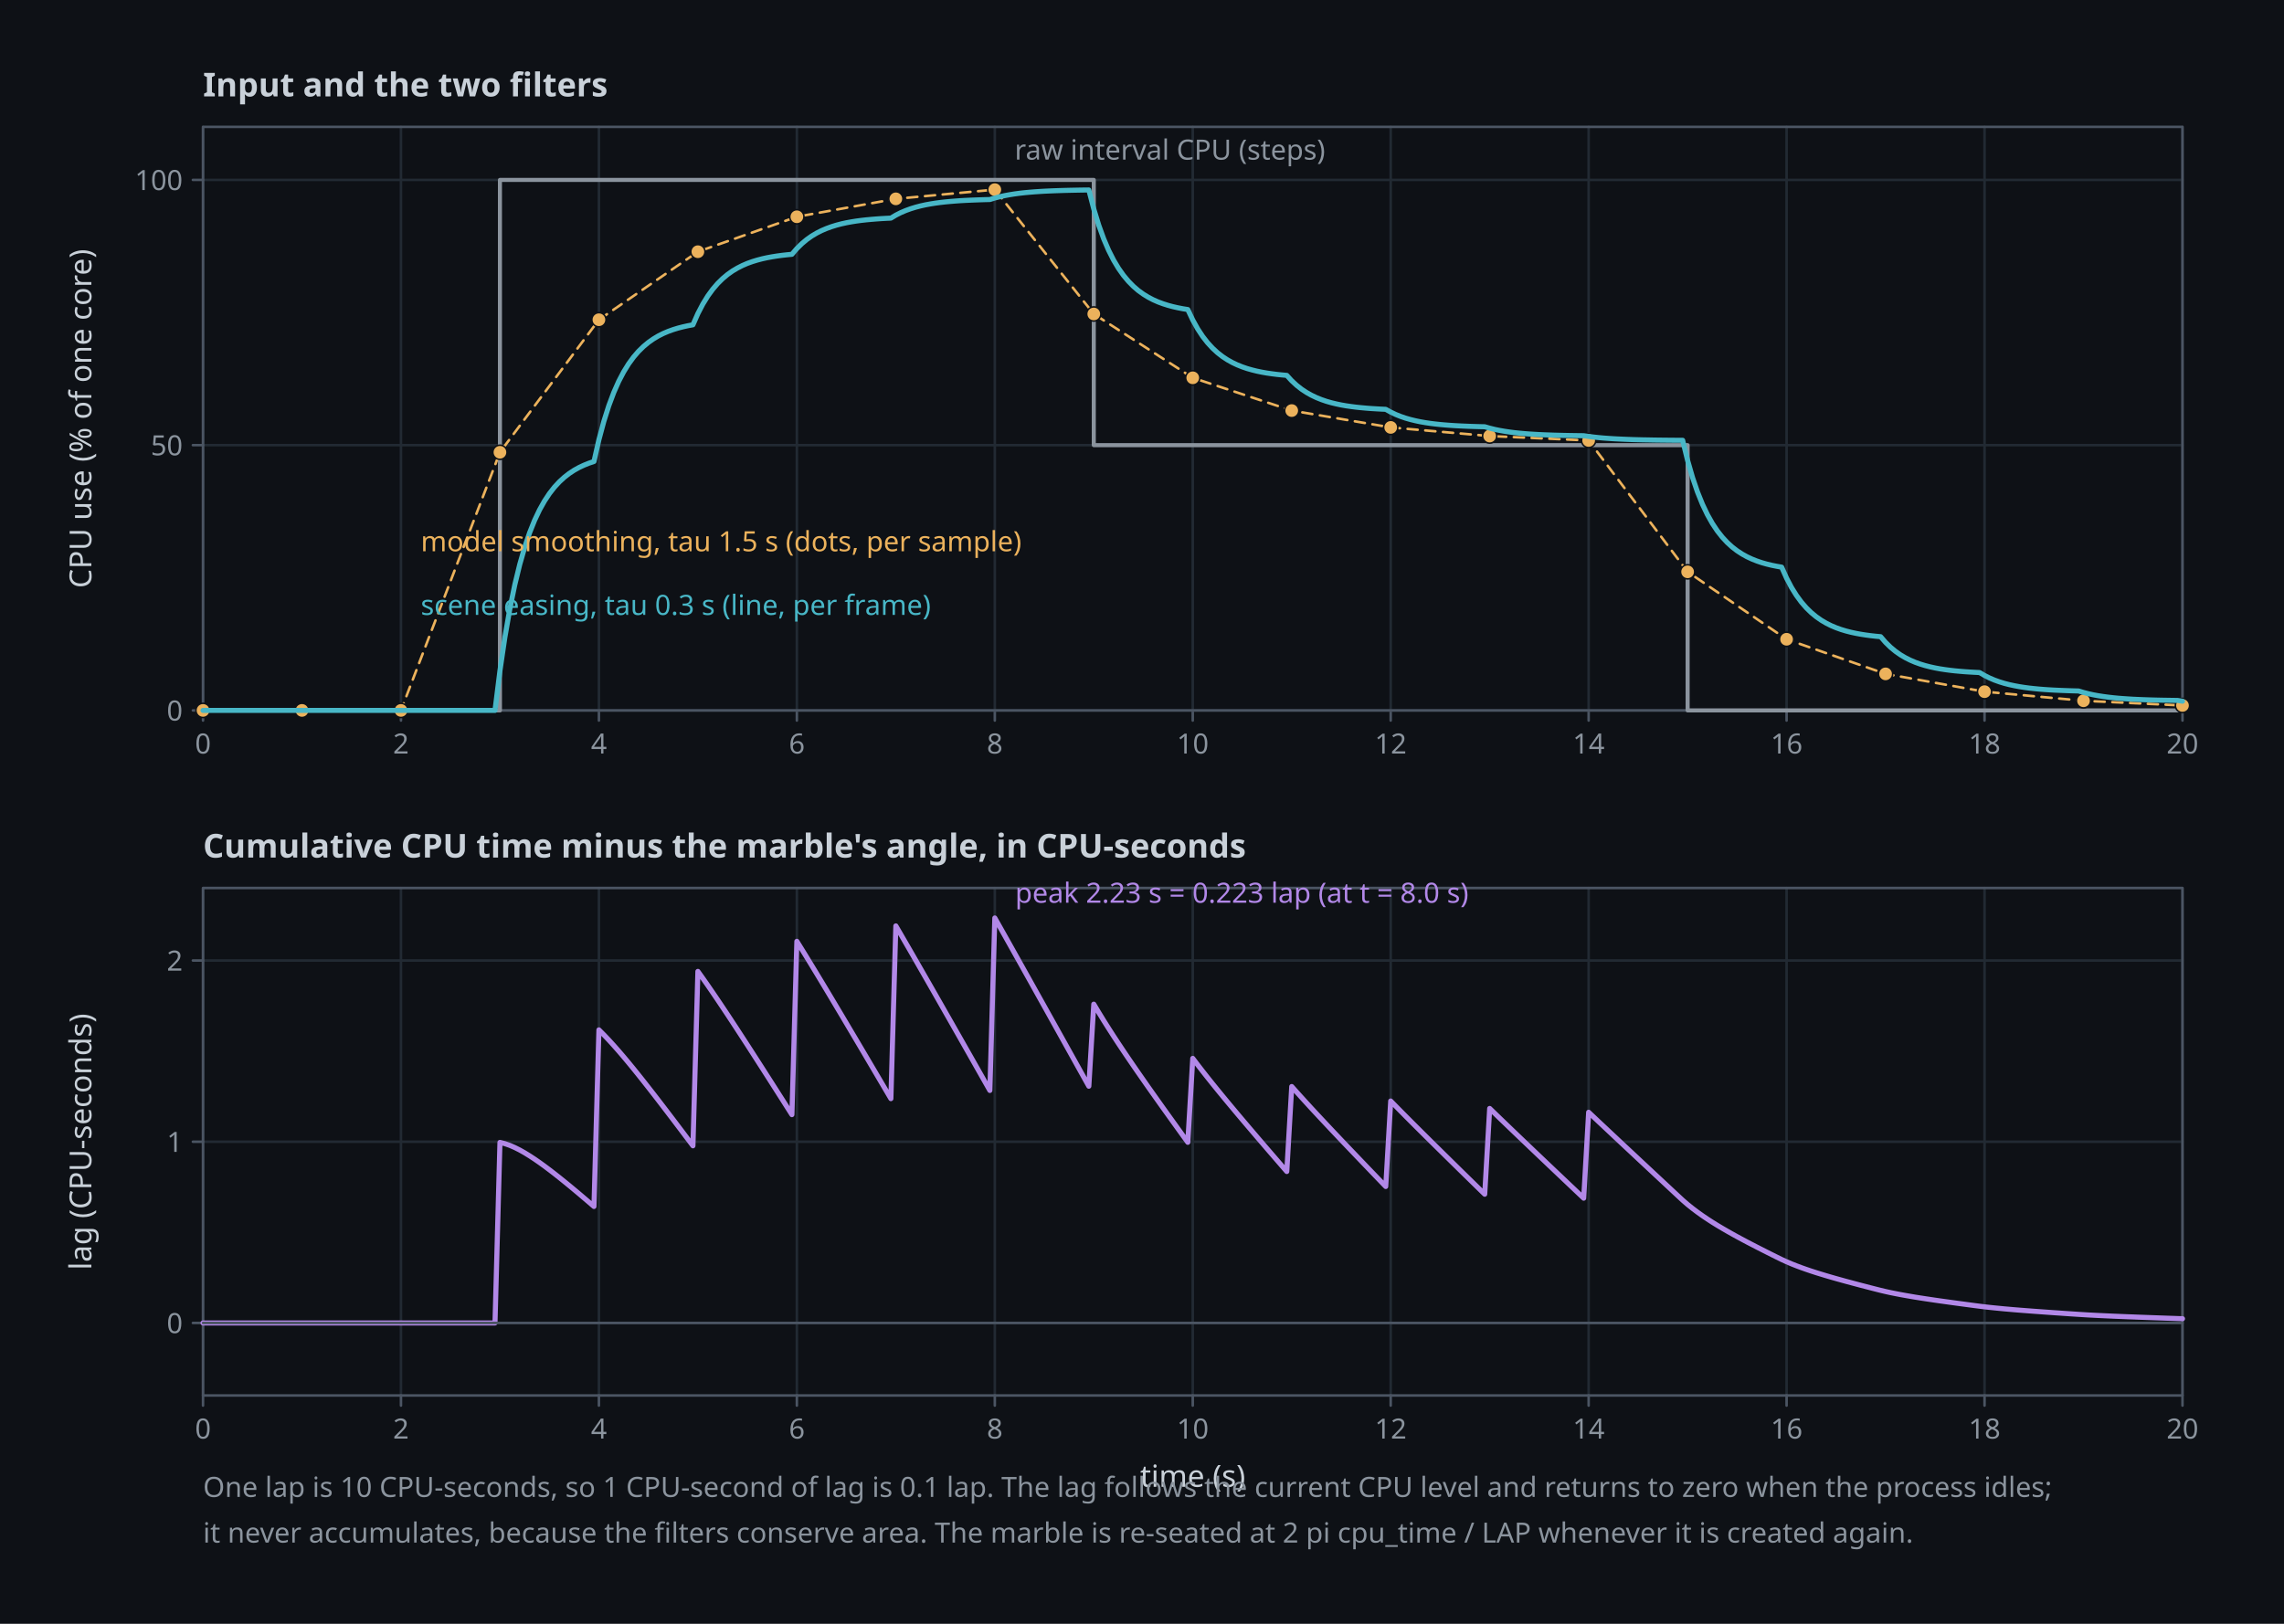
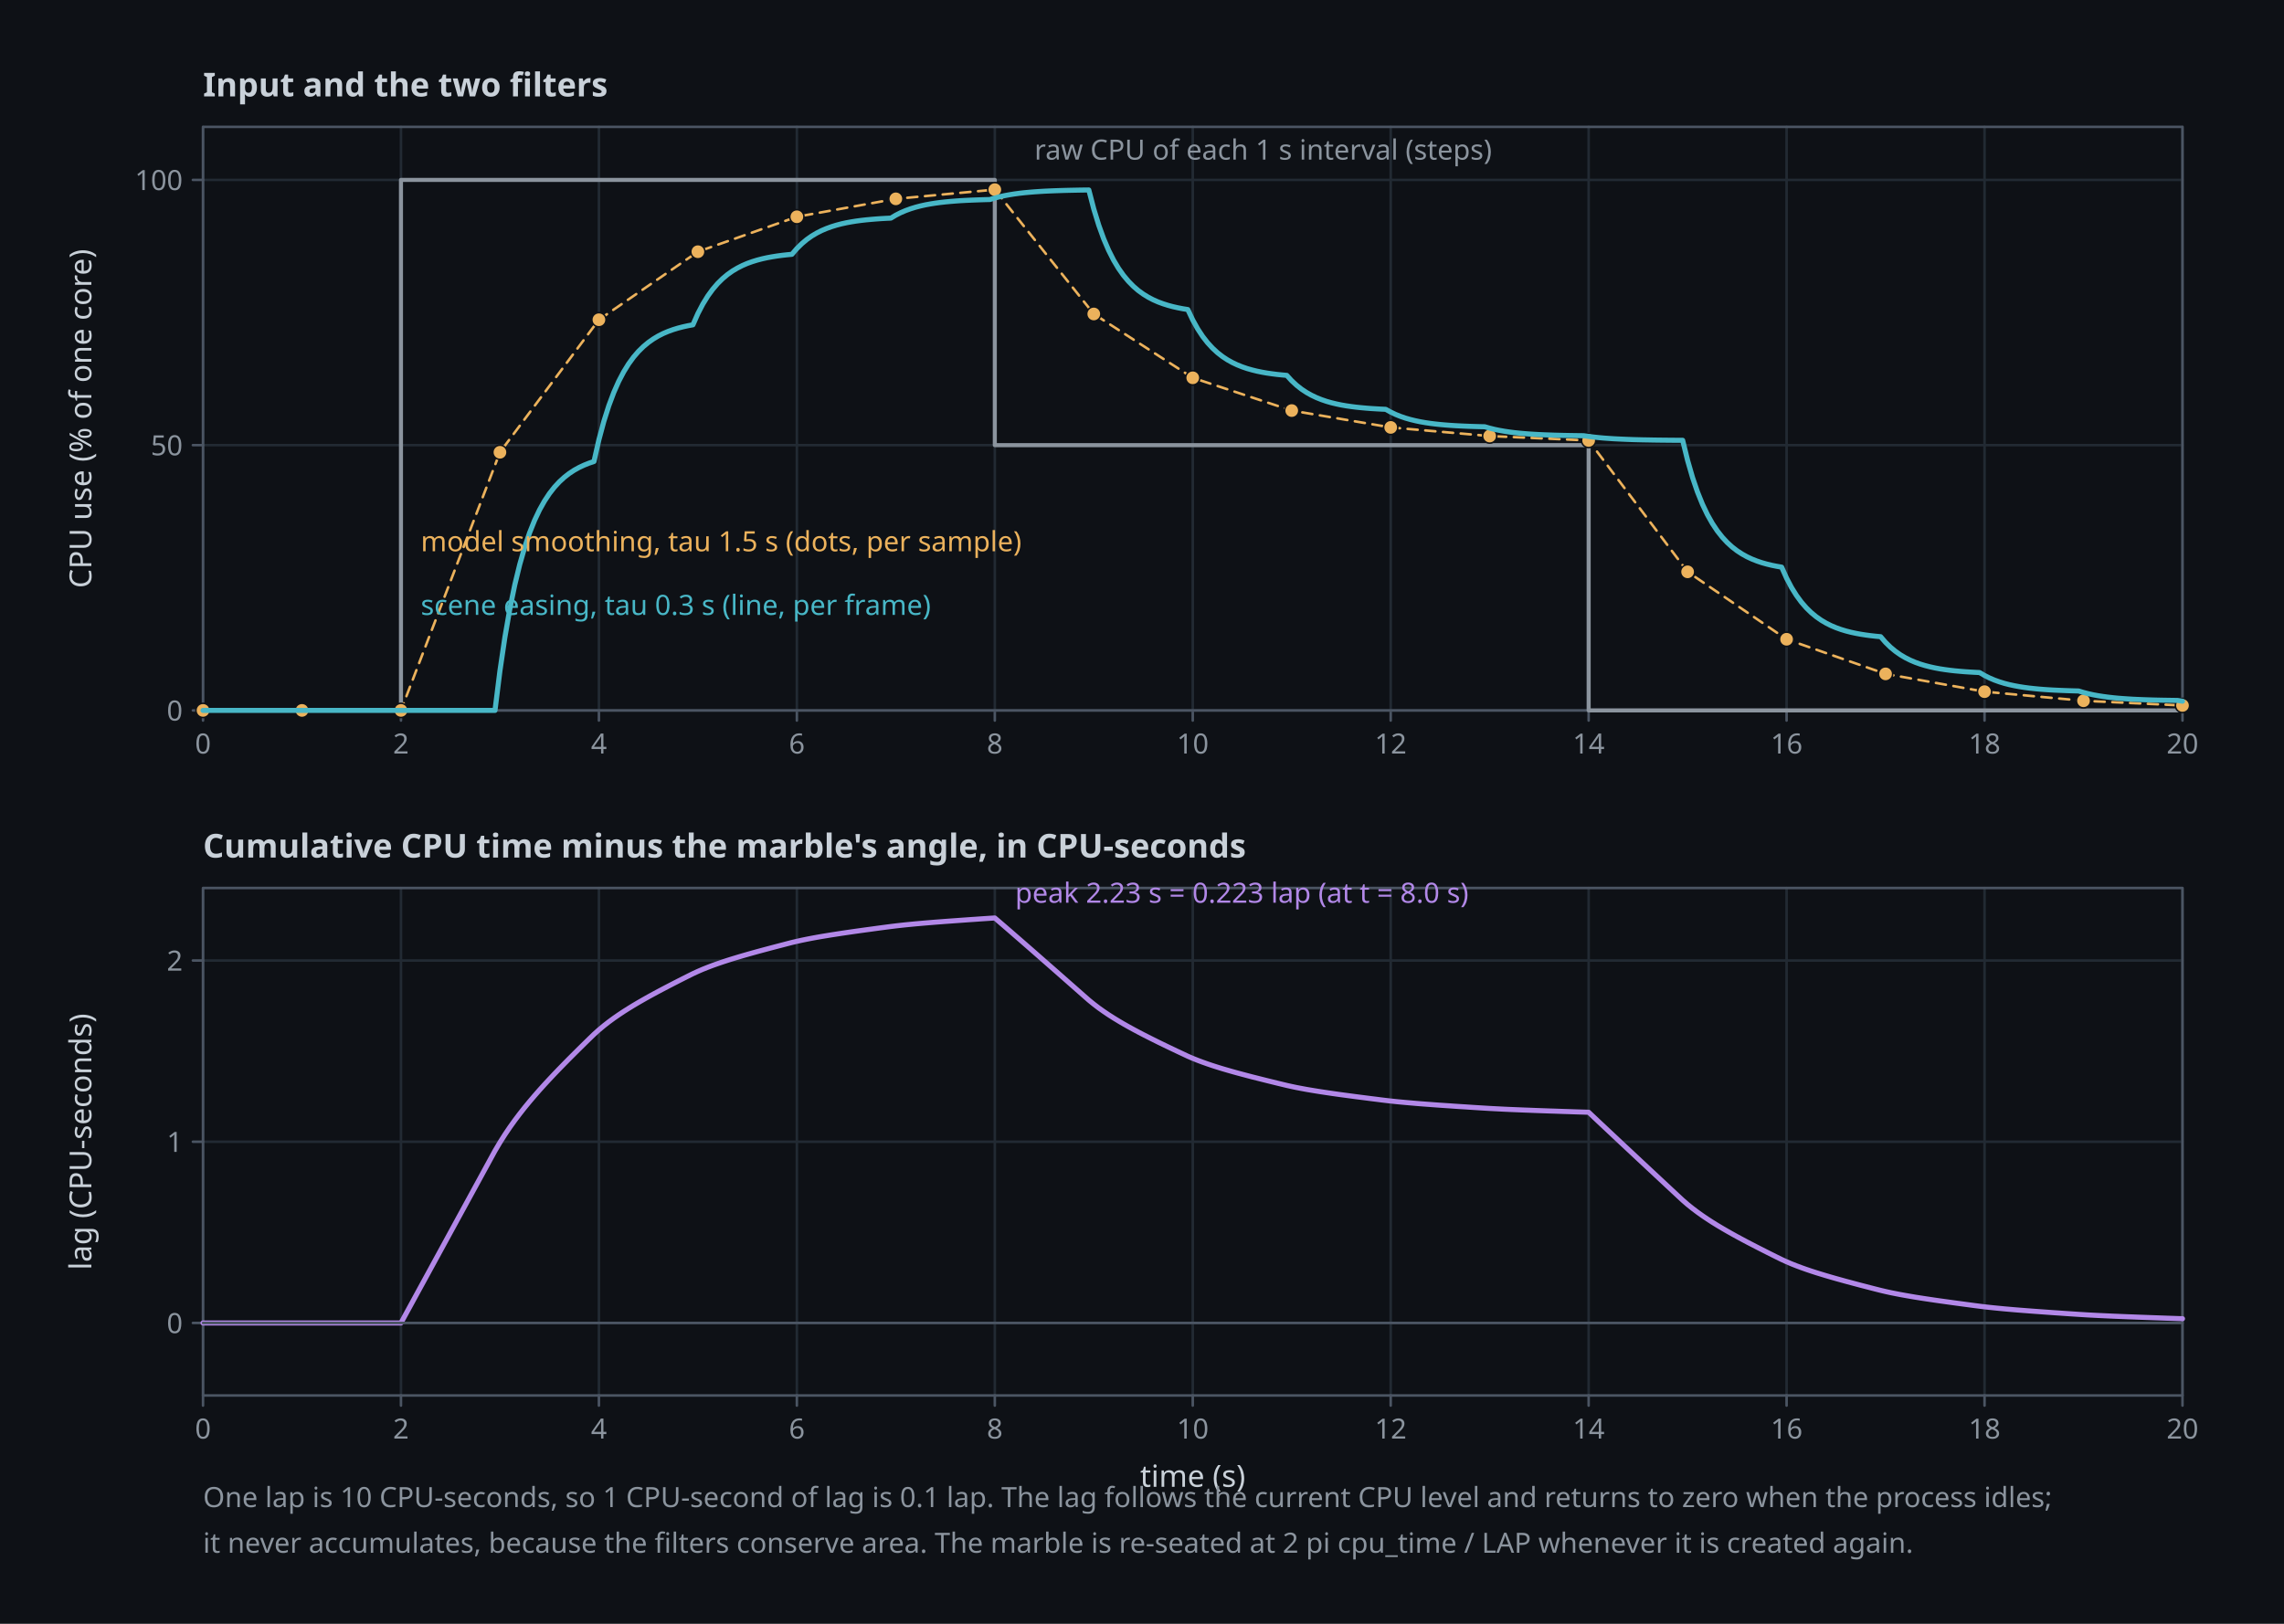
<svg xmlns="http://www.w3.org/2000/svg" viewBox="0 0 900 640" width="900" height="640" font-family="system-ui, sans-serif" role="img">
  <rect width="900" height="640" fill="#0e1116" />
  <line x1="80" y1="50" x2="80" y2="280" fill="none" stroke="#222a33" stroke-width="1" stroke-linejoin="round" stroke-linecap="round" />
  <line x1="80" y1="280" x2="80" y2="284" fill="none" stroke="#4b5563" stroke-width="1" stroke-linejoin="round" stroke-linecap="round" />
  <text x="80" y="297" font-size="11" text-anchor="middle" fill="#8b949e">0</text>
  <line x1="158" y1="50" x2="158" y2="280" fill="none" stroke="#222a33" stroke-width="1" stroke-linejoin="round" stroke-linecap="round" />
  <line x1="158" y1="280" x2="158" y2="284" fill="none" stroke="#4b5563" stroke-width="1" stroke-linejoin="round" stroke-linecap="round" />
  <text x="158" y="297" font-size="11" text-anchor="middle" fill="#8b949e">2</text>
  <line x1="236" y1="50" x2="236" y2="280" fill="none" stroke="#222a33" stroke-width="1" stroke-linejoin="round" stroke-linecap="round" />
  <line x1="236" y1="280" x2="236" y2="284" fill="none" stroke="#4b5563" stroke-width="1" stroke-linejoin="round" stroke-linecap="round" />
  <text x="236" y="297" font-size="11" text-anchor="middle" fill="#8b949e">4</text>
  <line x1="314" y1="50" x2="314" y2="280" fill="none" stroke="#222a33" stroke-width="1" stroke-linejoin="round" stroke-linecap="round" />
  <line x1="314" y1="280" x2="314" y2="284" fill="none" stroke="#4b5563" stroke-width="1" stroke-linejoin="round" stroke-linecap="round" />
  <text x="314" y="297" font-size="11" text-anchor="middle" fill="#8b949e">6</text>
  <line x1="392" y1="50" x2="392" y2="280" fill="none" stroke="#222a33" stroke-width="1" stroke-linejoin="round" stroke-linecap="round" />
  <line x1="392" y1="280" x2="392" y2="284" fill="none" stroke="#4b5563" stroke-width="1" stroke-linejoin="round" stroke-linecap="round" />
  <text x="392" y="297" font-size="11" text-anchor="middle" fill="#8b949e">8</text>
  <line x1="470" y1="50" x2="470" y2="280" fill="none" stroke="#222a33" stroke-width="1" stroke-linejoin="round" stroke-linecap="round" />
  <line x1="470" y1="280" x2="470" y2="284" fill="none" stroke="#4b5563" stroke-width="1" stroke-linejoin="round" stroke-linecap="round" />
  <text x="470" y="297" font-size="11" text-anchor="middle" fill="#8b949e">10</text>
  <line x1="548" y1="50" x2="548" y2="280" fill="none" stroke="#222a33" stroke-width="1" stroke-linejoin="round" stroke-linecap="round" />
  <line x1="548" y1="280" x2="548" y2="284" fill="none" stroke="#4b5563" stroke-width="1" stroke-linejoin="round" stroke-linecap="round" />
  <text x="548" y="297" font-size="11" text-anchor="middle" fill="#8b949e">12</text>
  <line x1="626" y1="50" x2="626" y2="280" fill="none" stroke="#222a33" stroke-width="1" stroke-linejoin="round" stroke-linecap="round" />
  <line x1="626" y1="280" x2="626" y2="284" fill="none" stroke="#4b5563" stroke-width="1" stroke-linejoin="round" stroke-linecap="round" />
  <text x="626" y="297" font-size="11" text-anchor="middle" fill="#8b949e">14</text>
  <line x1="704" y1="50" x2="704" y2="280" fill="none" stroke="#222a33" stroke-width="1" stroke-linejoin="round" stroke-linecap="round" />
  <line x1="704" y1="280" x2="704" y2="284" fill="none" stroke="#4b5563" stroke-width="1" stroke-linejoin="round" stroke-linecap="round" />
  <text x="704" y="297" font-size="11" text-anchor="middle" fill="#8b949e">16</text>
  <line x1="782" y1="50" x2="782" y2="280" fill="none" stroke="#222a33" stroke-width="1" stroke-linejoin="round" stroke-linecap="round" />
  <line x1="782" y1="280" x2="782" y2="284" fill="none" stroke="#4b5563" stroke-width="1" stroke-linejoin="round" stroke-linecap="round" />
  <text x="782" y="297" font-size="11" text-anchor="middle" fill="#8b949e">18</text>
  <line x1="860" y1="50" x2="860" y2="280" fill="none" stroke="#222a33" stroke-width="1" stroke-linejoin="round" stroke-linecap="round" />
  <line x1="860" y1="280" x2="860" y2="284" fill="none" stroke="#4b5563" stroke-width="1" stroke-linejoin="round" stroke-linecap="round" />
  <text x="860" y="297" font-size="11" text-anchor="middle" fill="#8b949e">20</text>
  <line x1="80" y1="280" x2="860" y2="280" fill="none" stroke="#222a33" stroke-width="1" stroke-linejoin="round" stroke-linecap="round" />
  <line x1="76" y1="280" x2="80" y2="280" fill="none" stroke="#4b5563" stroke-width="1" stroke-linejoin="round" stroke-linecap="round" />
  <text x="72" y="284" font-size="11" text-anchor="end" fill="#8b949e">0</text>
  <line x1="80" y1="175.45" x2="860" y2="175.45" fill="none" stroke="#222a33" stroke-width="1" stroke-linejoin="round" stroke-linecap="round" />
  <line x1="76" y1="175.45" x2="80" y2="175.45" fill="none" stroke="#4b5563" stroke-width="1" stroke-linejoin="round" stroke-linecap="round" />
  <text x="72" y="179.45" font-size="11" text-anchor="end" fill="#8b949e">50</text>
  <line x1="80" y1="70.91" x2="860" y2="70.91" fill="none" stroke="#222a33" stroke-width="1" stroke-linejoin="round" stroke-linecap="round" />
  <line x1="76" y1="70.91" x2="80" y2="70.91" fill="none" stroke="#4b5563" stroke-width="1" stroke-linejoin="round" stroke-linecap="round" />
  <text x="72" y="74.91" font-size="11" text-anchor="end" fill="#8b949e">100</text>
  <rect x="80" y="50" width="780" height="230" rx="0" fill="none" stroke="#4b5563" stroke-width="1" stroke-linejoin="round" stroke-linecap="round" />
  <text x="36" y="165" font-size="12" text-anchor="middle" fill="#c9d1d9" transform="rotate(-90 36 165)">CPU use (% of one core)</text>
  <text x="80" y="38" font-size="13" text-anchor="start" fill="#c9d1d9" font-weight="600">Input and the two filters</text>
-   <polyline points="80,280 119,280 119,280 158,280 158,280 197,280 197,70.91 236,70.91 236,70.91 275,70.91 275,70.91 314,70.91 314,70.91 353,70.91 353,70.91 392,70.91 392,70.91 431,70.91 431,175.45 470,175.45 470,175.45 509,175.45 509,175.45 548,175.45 548,175.45 587,175.45 587,175.45 626,175.45 626,175.45 665,175.45 665,280 704,280 704,280 743,280 743,280 782,280 782,280 821,280 821,280 860,280 860,280" fill="none" stroke="#8b949e" stroke-width="1.6" stroke-linejoin="round" stroke-linecap="round" />
+   <polyline points="80,280 119,280 119,280 158,280 158,70.91 197,70.91 197,70.91 236,70.91 236,70.91 275,70.91 275,70.91 314,70.91 314,70.91 353,70.91 353,70.91 392,70.91 392,175.45 431,175.45 431,175.45 470,175.45 470,175.45 509,175.45 509,175.45 548,175.45 548,175.45 587,175.45 587,175.45 626,175.45 626,280 665,280 665,280 704,280 704,280 743,280 743,280 782,280 782,280 821,280 821,280" fill="none" stroke="#8b949e" stroke-width="1.6" stroke-linejoin="round" stroke-linecap="round" />
+   <polyline points="821,280 860,280" fill="none" stroke="#8b949e" stroke-width="1.6" stroke-linejoin="round" stroke-linecap="round" />
  <polyline points="80,280 119,280 158,280 197,178.26 236,126.02 275,99.21 314,85.44 353,78.37 392,74.74 431,123.75 470,148.91 509,161.82 548,168.46 587,171.86 626,173.61 665,225.38 704,251.96 743,265.6 782,272.61 821,276.2 860,278.05" fill="none" stroke="#ecb25c" stroke-width="1" stroke-linejoin="round" stroke-linecap="round" stroke-dasharray="4 3" />
  <circle cx="80" cy="280" r="2.8" fill="#ecb25c" stroke="#0e1116" stroke-width="0.6" stroke-linejoin="round" stroke-linecap="round" />
  <circle cx="119" cy="280" r="2.8" fill="#ecb25c" stroke="#0e1116" stroke-width="0.6" stroke-linejoin="round" stroke-linecap="round" />
  <circle cx="158" cy="280" r="2.8" fill="#ecb25c" stroke="#0e1116" stroke-width="0.6" stroke-linejoin="round" stroke-linecap="round" />
  <circle cx="197" cy="178.26" r="2.8" fill="#ecb25c" stroke="#0e1116" stroke-width="0.6" stroke-linejoin="round" stroke-linecap="round" />
  <circle cx="236" cy="126.02" r="2.8" fill="#ecb25c" stroke="#0e1116" stroke-width="0.6" stroke-linejoin="round" stroke-linecap="round" />
  <circle cx="275" cy="99.21" r="2.8" fill="#ecb25c" stroke="#0e1116" stroke-width="0.6" stroke-linejoin="round" stroke-linecap="round" />
  <circle cx="314" cy="85.44" r="2.8" fill="#ecb25c" stroke="#0e1116" stroke-width="0.6" stroke-linejoin="round" stroke-linecap="round" />
  <circle cx="353" cy="78.37" r="2.8" fill="#ecb25c" stroke="#0e1116" stroke-width="0.6" stroke-linejoin="round" stroke-linecap="round" />
  <circle cx="392" cy="74.74" r="2.8" fill="#ecb25c" stroke="#0e1116" stroke-width="0.6" stroke-linejoin="round" stroke-linecap="round" />
  <circle cx="431" cy="123.75" r="2.8" fill="#ecb25c" stroke="#0e1116" stroke-width="0.6" stroke-linejoin="round" stroke-linecap="round" />
  <circle cx="470" cy="148.91" r="2.8" fill="#ecb25c" stroke="#0e1116" stroke-width="0.6" stroke-linejoin="round" stroke-linecap="round" />
  <circle cx="509" cy="161.82" r="2.8" fill="#ecb25c" stroke="#0e1116" stroke-width="0.6" stroke-linejoin="round" stroke-linecap="round" />
  <circle cx="548" cy="168.46" r="2.8" fill="#ecb25c" stroke="#0e1116" stroke-width="0.6" stroke-linejoin="round" stroke-linecap="round" />
  <circle cx="587" cy="171.86" r="2.8" fill="#ecb25c" stroke="#0e1116" stroke-width="0.6" stroke-linejoin="round" stroke-linecap="round" />
  <circle cx="626" cy="173.61" r="2.8" fill="#ecb25c" stroke="#0e1116" stroke-width="0.6" stroke-linejoin="round" stroke-linecap="round" />
  <circle cx="665" cy="225.38" r="2.8" fill="#ecb25c" stroke="#0e1116" stroke-width="0.6" stroke-linejoin="round" stroke-linecap="round" />
  <circle cx="704" cy="251.96" r="2.8" fill="#ecb25c" stroke="#0e1116" stroke-width="0.6" stroke-linejoin="round" stroke-linecap="round" />
  <circle cx="743" cy="265.6" r="2.8" fill="#ecb25c" stroke="#0e1116" stroke-width="0.6" stroke-linejoin="round" stroke-linecap="round" />
  <circle cx="782" cy="272.61" r="2.8" fill="#ecb25c" stroke="#0e1116" stroke-width="0.6" stroke-linejoin="round" stroke-linecap="round" />
  <circle cx="821" cy="276.2" r="2.8" fill="#ecb25c" stroke="#0e1116" stroke-width="0.6" stroke-linejoin="round" stroke-linecap="round" />
  <circle cx="860" cy="278.05" r="2.8" fill="#ecb25c" stroke="#0e1116" stroke-width="0.6" stroke-linejoin="round" stroke-linecap="round" />
  <polyline points="80,280 81.95,280 83.9,280 85.85,280 87.8,280 89.75,280 91.7,280 93.65,280 95.6,280 97.55,280 99.5,280 101.45,280 103.4,280 105.35,280 107.3,280 109.25,280 111.2,280 113.15,280 115.1,280 117.05,280 119,280 120.95,280 122.9,280 124.85,280 126.8,280 128.75,280 130.7,280 132.65,280 134.6,280 136.55,280 138.5,280 140.45,280 142.4,280 144.35,280 146.3,280 148.25,280 150.2,280 152.15,280 154.1,280 156.05,280 158,280 159.95,280 161.9,280 163.85,280 165.8,280 167.75,280 169.7,280 171.65,280 173.6,280 175.55,280 177.5,280 179.45,280 181.4,280 183.35,280 185.3,280 187.25,280 189.2,280 191.15,280 193.1,280 195.05,280 197,264.38 198.95,251.16 200.9,239.97 202.85,230.5 204.8,222.48 206.75,215.69 208.7,209.94 210.65,205.08 212.6,200.96 214.55,197.48 216.5,194.53 218.45,192.03 220.4,189.92 222.35,188.13 224.3,186.61 226.25,185.33 228.2,184.24 230.15,183.33 232.1,182.55 234.05,181.89 236,173.31 237.95,166.05 239.9,159.91 241.85,154.71 243.8,150.3 245.75,146.58 247.7,143.42 249.65,140.75 251.6,138.49 253.55,136.58 255.5,134.96 257.45,133.59 259.4,132.42 261.35,131.44 263.3,130.61 265.25,129.91 267.2,129.31 269.15,128.81 271.1,128.38 273.05,128.02 275,123.59 276.95,119.85 278.9,116.68 280.85,114 282.8,111.73 284.75,109.81 286.7,108.18 288.65,106.8 290.6,105.64 292.55,104.65 294.5,103.81 296.45,103.11 298.4,102.51 300.35,102 302.3,101.57 304.25,101.21 306.2,100.9 308.15,100.64 310.1,100.42 312.05,100.23 314,97.96 315.95,96.04 317.9,94.41 319.85,93.03 321.8,91.87 323.75,90.88 325.7,90.05 327.65,89.34 329.6,88.74 331.55,88.23 333.5,87.8 335.45,87.44 337.4,87.13 339.35,86.87 341.3,86.65 343.25,86.47 345.2,86.31 347.15,86.17 349.1,86.06 351.05,85.97 353,84.8 354.95,83.81 356.9,82.98 358.85,82.27 360.8,81.67 362.75,81.16 364.7,80.73 366.65,80.37 368.6,80.06 370.55,79.8 372.5,79.58 374.45,79.4 376.4,79.24 378.35,79.1 380.3,78.99 382.25,78.9 384.2,78.82 386.15,78.75 388.1,78.69 390.05,78.64 392,78.04 393.95,77.53 395.9,77.1 397.85,76.74 399.8,76.43 401.75,76.17 403.7,75.95 405.65,75.77 407.6,75.61 409.55,75.48 411.5,75.36 413.45,75.27 415.4,75.19 417.35,75.12 419.3,75.06 421.25,75.01 423.2,74.97 425.15,74.93 427.1,74.9 429.05,74.88 431,82.38 432.95,88.73 434.9,94.11 436.85,98.66 438.8,102.51 440.75,105.77 442.7,108.53 444.65,110.86 446.6,112.84 448.55,114.52 450.5,115.93 452.45,117.13 454.4,118.15 456.35,119.01 458.3,119.73 460.25,120.35 462.2,120.87 464.15,121.31 466.1,121.69 468.05,122 470,126.13 471.95,129.63 473.9,132.59 475.85,135.09 477.8,137.21 479.75,139.01 481.7,140.53 483.65,141.81 485.6,142.9 487.55,143.82 489.5,144.6 491.45,145.27 493.4,145.82 495.35,146.3 497.3,146.7 499.25,147.04 501.2,147.32 503.15,147.57 505.1,147.77 507.05,147.95 509,150.08 510.95,151.88 512.9,153.41 514.85,154.7 516.8,155.79 518.75,156.72 520.7,157.5 522.65,158.17 524.6,158.73 526.55,159.2 528.5,159.61 530.45,159.95 532.4,160.23 534.35,160.48 536.3,160.68 538.25,160.86 540.2,161.01 542.15,161.13 544.1,161.24 546.05,161.33 548,162.42 549.95,163.35 551.9,164.13 553.85,164.8 555.8,165.36 557.75,165.83 559.7,166.24 561.65,166.58 563.6,166.87 565.55,167.11 567.5,167.32 569.45,167.49 571.4,167.64 573.35,167.77 575.3,167.87 577.25,167.96 579.2,168.04 581.15,168.1 583.1,168.16 585.05,168.2 587,168.76 588.95,169.24 590.9,169.64 592.85,169.98 594.8,170.27 596.75,170.52 598.7,170.72 600.65,170.9 602.6,171.05 604.55,171.17 606.5,171.28 608.45,171.37 610.4,171.44 612.35,171.51 614.3,171.56 616.25,171.61 618.2,171.65 620.15,171.68 622.1,171.71 624.05,171.73 626,172.02 627.95,172.26 629.9,172.47 631.85,172.65 633.8,172.79 635.75,172.92 637.7,173.02 639.65,173.11 641.6,173.19 643.55,173.26 645.5,173.31 647.45,173.36 649.4,173.39 651.35,173.43 653.3,173.46 655.25,173.48 657.2,173.5 659.15,173.52 661.1,173.53 663.05,173.54 665,181.5 666.95,188.24 668.9,193.94 670.85,198.76 672.8,202.85 674.75,206.31 676.7,209.24 678.65,211.71 680.6,213.81 682.55,215.59 684.5,217.09 686.45,218.36 688.4,219.44 690.35,220.35 692.3,221.12 694.25,221.78 696.2,222.33 698.15,222.8 700.1,223.19 702.05,223.53 704,227.89 705.95,231.59 707.9,234.71 709.85,237.36 711.8,239.6 713.75,241.5 715.7,243.1 717.65,244.46 719.6,245.61 721.55,246.59 723.5,247.41 725.45,248.11 727.4,248.7 729.35,249.2 731.3,249.62 733.25,249.98 735.2,250.28 737.15,250.54 739.1,250.76 741.05,250.94 743,253.19 744.95,255.1 746.9,256.71 748.85,258.08 750.8,259.23 752.75,260.21 754.7,261.04 756.65,261.74 758.6,262.33 760.55,262.83 762.5,263.26 764.45,263.62 766.4,263.92 768.35,264.18 770.3,264.4 772.25,264.58 774.2,264.74 776.15,264.87 778.1,264.98 780.05,265.08 782,266.23 783.95,267.21 785.9,268.04 787.85,268.74 789.8,269.34 791.75,269.84 793.7,270.26 795.65,270.62 797.6,270.93 799.55,271.19 801.5,271.4 803.45,271.59 805.4,271.75 807.35,271.88 809.3,271.99 811.25,272.08 813.2,272.16 815.15,272.23 817.1,272.29 819.05,272.34 821,272.93 822.95,273.43 824.9,273.86 826.85,274.22 828.8,274.52 830.75,274.78 832.7,275 834.65,275.19 836.6,275.34 838.55,275.47 840.5,275.59 842.45,275.68 844.4,275.76 846.35,275.83 848.3,275.89 850.25,275.94 852.2,275.98 854.15,276.01 856.1,276.04 858.05,276.07 860,276.37" fill="none" stroke="#48b7c7" stroke-width="2" stroke-linejoin="round" stroke-linecap="round" />
-   <text x="399.8" y="62.91" font-size="11" text-anchor="start" fill="#8b949e">raw interval CPU (steps)</text>
+   <text x="407.6" y="62.91" font-size="11" text-anchor="start" fill="#8b949e">raw CPU of each 1 s interval (steps)</text>
  <text x="165.8" y="217.27" font-size="11" text-anchor="start" fill="#ecb25c">model smoothing, tau 1.5 s (dots, per sample)</text>
  <text x="165.8" y="242.36" font-size="11" text-anchor="start" fill="#48b7c7">scene easing, tau 0.3 s (line, per frame)</text>
  <line x1="80" y1="350" x2="80" y2="550" fill="none" stroke="#222a33" stroke-width="1" stroke-linejoin="round" stroke-linecap="round" />
  <line x1="80" y1="550" x2="80" y2="554" fill="none" stroke="#4b5563" stroke-width="1" stroke-linejoin="round" stroke-linecap="round" />
  <text x="80" y="567" font-size="11" text-anchor="middle" fill="#8b949e">0</text>
  <line x1="158" y1="350" x2="158" y2="550" fill="none" stroke="#222a33" stroke-width="1" stroke-linejoin="round" stroke-linecap="round" />
  <line x1="158" y1="550" x2="158" y2="554" fill="none" stroke="#4b5563" stroke-width="1" stroke-linejoin="round" stroke-linecap="round" />
  <text x="158" y="567" font-size="11" text-anchor="middle" fill="#8b949e">2</text>
  <line x1="236" y1="350" x2="236" y2="550" fill="none" stroke="#222a33" stroke-width="1" stroke-linejoin="round" stroke-linecap="round" />
  <line x1="236" y1="550" x2="236" y2="554" fill="none" stroke="#4b5563" stroke-width="1" stroke-linejoin="round" stroke-linecap="round" />
  <text x="236" y="567" font-size="11" text-anchor="middle" fill="#8b949e">4</text>
  <line x1="314" y1="350" x2="314" y2="550" fill="none" stroke="#222a33" stroke-width="1" stroke-linejoin="round" stroke-linecap="round" />
  <line x1="314" y1="550" x2="314" y2="554" fill="none" stroke="#4b5563" stroke-width="1" stroke-linejoin="round" stroke-linecap="round" />
  <text x="314" y="567" font-size="11" text-anchor="middle" fill="#8b949e">6</text>
  <line x1="392" y1="350" x2="392" y2="550" fill="none" stroke="#222a33" stroke-width="1" stroke-linejoin="round" stroke-linecap="round" />
  <line x1="392" y1="550" x2="392" y2="554" fill="none" stroke="#4b5563" stroke-width="1" stroke-linejoin="round" stroke-linecap="round" />
  <text x="392" y="567" font-size="11" text-anchor="middle" fill="#8b949e">8</text>
  <line x1="470" y1="350" x2="470" y2="550" fill="none" stroke="#222a33" stroke-width="1" stroke-linejoin="round" stroke-linecap="round" />
  <line x1="470" y1="550" x2="470" y2="554" fill="none" stroke="#4b5563" stroke-width="1" stroke-linejoin="round" stroke-linecap="round" />
  <text x="470" y="567" font-size="11" text-anchor="middle" fill="#8b949e">10</text>
  <line x1="548" y1="350" x2="548" y2="550" fill="none" stroke="#222a33" stroke-width="1" stroke-linejoin="round" stroke-linecap="round" />
  <line x1="548" y1="550" x2="548" y2="554" fill="none" stroke="#4b5563" stroke-width="1" stroke-linejoin="round" stroke-linecap="round" />
  <text x="548" y="567" font-size="11" text-anchor="middle" fill="#8b949e">12</text>
  <line x1="626" y1="350" x2="626" y2="550" fill="none" stroke="#222a33" stroke-width="1" stroke-linejoin="round" stroke-linecap="round" />
  <line x1="626" y1="550" x2="626" y2="554" fill="none" stroke="#4b5563" stroke-width="1" stroke-linejoin="round" stroke-linecap="round" />
  <text x="626" y="567" font-size="11" text-anchor="middle" fill="#8b949e">14</text>
  <line x1="704" y1="350" x2="704" y2="550" fill="none" stroke="#222a33" stroke-width="1" stroke-linejoin="round" stroke-linecap="round" />
  <line x1="704" y1="550" x2="704" y2="554" fill="none" stroke="#4b5563" stroke-width="1" stroke-linejoin="round" stroke-linecap="round" />
  <text x="704" y="567" font-size="11" text-anchor="middle" fill="#8b949e">16</text>
  <line x1="782" y1="350" x2="782" y2="550" fill="none" stroke="#222a33" stroke-width="1" stroke-linejoin="round" stroke-linecap="round" />
  <line x1="782" y1="550" x2="782" y2="554" fill="none" stroke="#4b5563" stroke-width="1" stroke-linejoin="round" stroke-linecap="round" />
  <text x="782" y="567" font-size="11" text-anchor="middle" fill="#8b949e">18</text>
  <line x1="860" y1="350" x2="860" y2="550" fill="none" stroke="#222a33" stroke-width="1" stroke-linejoin="round" stroke-linecap="round" />
  <line x1="860" y1="550" x2="860" y2="554" fill="none" stroke="#4b5563" stroke-width="1" stroke-linejoin="round" stroke-linecap="round" />
  <text x="860" y="567" font-size="11" text-anchor="middle" fill="#8b949e">20</text>
  <line x1="80" y1="521.43" x2="860" y2="521.43" fill="none" stroke="#222a33" stroke-width="1" stroke-linejoin="round" stroke-linecap="round" />
  <line x1="76" y1="521.43" x2="80" y2="521.43" fill="none" stroke="#4b5563" stroke-width="1" stroke-linejoin="round" stroke-linecap="round" />
  <text x="72" y="525.43" font-size="11" text-anchor="end" fill="#8b949e">0</text>
  <line x1="80" y1="450" x2="860" y2="450" fill="none" stroke="#222a33" stroke-width="1" stroke-linejoin="round" stroke-linecap="round" />
  <line x1="76" y1="450" x2="80" y2="450" fill="none" stroke="#4b5563" stroke-width="1" stroke-linejoin="round" stroke-linecap="round" />
  <text x="72" y="454" font-size="11" text-anchor="end" fill="#8b949e">1</text>
  <line x1="80" y1="378.57" x2="860" y2="378.57" fill="none" stroke="#222a33" stroke-width="1" stroke-linejoin="round" stroke-linecap="round" />
  <line x1="76" y1="378.57" x2="80" y2="378.57" fill="none" stroke="#4b5563" stroke-width="1" stroke-linejoin="round" stroke-linecap="round" />
  <text x="72" y="382.57" font-size="11" text-anchor="end" fill="#8b949e">2</text>
  <rect x="80" y="350" width="780" height="200" rx="0" fill="none" stroke="#4b5563" stroke-width="1" stroke-linejoin="round" stroke-linecap="round" />
  <text x="470" y="586" font-size="12" text-anchor="middle" fill="#c9d1d9">time (s)</text>
  <text x="36" y="450" font-size="12" text-anchor="middle" fill="#c9d1d9" transform="rotate(-90 36 450)">lag (CPU-seconds)</text>
  <text x="80" y="338" font-size="13" text-anchor="start" fill="#c9d1d9" font-weight="600">Cumulative CPU time minus the marble's angle, in CPU-seconds</text>
-   <polyline points="80,521.43 81.95,521.43 83.9,521.43 85.85,521.43 87.8,521.43 89.75,521.43 91.7,521.43 93.65,521.43 95.6,521.43 97.55,521.43 99.5,521.43 101.45,521.43 103.4,521.43 105.35,521.43 107.3,521.43 109.25,521.43 111.2,521.43 113.15,521.43 115.1,521.43 117.05,521.43 119,521.43 120.95,521.43 122.9,521.43 124.85,521.43 126.8,521.43 128.75,521.43 130.7,521.43 132.65,521.43 134.6,521.43 136.55,521.43 138.5,521.43 140.45,521.43 142.4,521.43 144.35,521.43 146.3,521.43 148.25,521.43 150.2,521.43 152.15,521.43 154.1,521.43 156.05,521.43 158,521.43 159.95,521.43 161.9,521.43 163.85,521.43 165.8,521.43 167.75,521.43 169.7,521.43 171.65,521.43 173.6,521.43 175.55,521.43 177.5,521.43 179.45,521.43 181.4,521.43 183.35,521.43 185.3,521.43 187.25,521.43 189.2,521.43 191.15,521.43 193.1,521.43 195.05,521.43 197,450.27 198.95,450.76 200.9,451.44 202.85,452.29 204.8,453.27 206.75,454.37 208.7,455.57 210.65,456.85 212.6,458.2 214.55,459.61 216.5,461.07 218.45,462.57 220.4,464.11 222.35,465.68 224.3,467.27 226.25,468.89 228.2,470.52 230.15,472.18 232.1,473.84 234.05,475.52 236,405.91 237.95,407.86 239.9,409.91 241.85,412.05 243.8,414.26 245.75,416.54 247.7,418.87 249.65,421.25 251.6,423.67 253.55,426.12 255.5,428.6 257.45,431.1 259.4,433.62 261.35,436.16 263.3,438.71 265.25,441.27 267.2,443.85 269.15,446.43 271.1,449.02 273.05,451.61 275,382.86 276.95,385.59 278.9,388.38 280.85,391.22 282.8,394.09 284.75,397 286.7,399.93 288.65,402.89 290.6,405.87 292.55,408.87 294.5,411.87 296.45,414.9 298.4,417.93 300.35,420.97 302.3,424.02 304.25,427.07 306.2,430.13 308.15,433.19 310.1,436.26 312.05,439.33 314,371.01 315.95,374.15 317.9,377.32 319.85,380.52 321.8,383.73 323.75,386.96 325.7,390.2 327.65,393.46 329.6,396.73 331.55,400 333.5,403.29 335.45,406.58 337.4,409.87 339.35,413.17 341.3,416.47 343.25,419.78 345.2,423.09 347.15,426.4 349.1,429.71 351.05,433.02 353,364.93 354.95,368.28 356.9,371.65 358.85,375.02 360.8,378.41 362.75,381.81 364.7,385.21 366.65,388.62 368.6,392.03 370.55,395.45 372.5,398.88 374.45,402.3 376.4,405.73 378.35,409.16 380.3,412.6 382.25,416.03 384.2,419.47 386.15,422.91 388.1,426.35 390.05,429.79 392,361.81 393.95,365.26 395.9,368.73 397.85,372.2 399.8,375.68 401.75,379.16 403.7,382.65 405.65,386.13 407.6,389.63 409.55,393.12 411.5,396.61 413.45,400.11 415.4,403.61 417.35,407.11 419.3,410.61 421.25,414.11 423.2,417.61 425.15,421.12 427.1,424.62 429.05,428.12 431,395.78 432.95,399.05 434.9,402.23 436.85,405.32 438.8,408.36 440.75,411.33 442.7,414.26 444.65,417.15 446.6,420 448.55,422.83 450.5,425.63 452.45,428.42 454.4,431.18 456.35,433.93 458.3,436.67 460.25,439.39 462.2,442.11 464.15,444.82 466.1,447.53 468.05,450.23 470,417.14 471.95,419.71 473.9,422.23 475.85,424.7 477.8,427.14 479.75,429.55 481.7,431.93 483.65,434.29 485.6,436.63 487.55,438.96 489.5,441.27 491.45,443.57 493.4,445.86 495.35,448.15 497.3,450.42 499.25,452.7 501.2,454.96 503.15,457.22 505.1,459.48 507.05,461.74 509,428.24 510.95,430.43 512.9,432.59 514.85,434.73 516.8,436.86 518.75,438.96 520.7,441.05 522.65,443.13 524.6,445.21 526.55,447.27 528.5,449.33 530.45,451.38 532.4,453.42 534.35,455.46 536.3,457.5 538.25,459.54 540.2,461.57 542.15,463.6 544.1,465.63 546.05,467.65 548,433.95 549.95,435.94 551.9,437.92 553.85,439.89 555.8,441.85 557.75,443.8 559.7,445.74 561.65,447.68 563.6,449.61 565.55,451.54 567.5,453.46 569.45,455.38 571.4,457.3 573.35,459.22 575.3,461.14 577.25,463.05 579.2,464.96 581.15,466.87 583.1,468.78 585.05,470.69 587,436.88 588.95,438.77 590.9,440.66 592.85,442.53 594.8,444.41 596.75,446.28 598.7,448.15 600.65,450.01 602.6,451.87 604.55,453.73 606.5,455.59 608.45,457.44 610.4,459.3 612.35,461.15 614.3,463 616.25,464.85 618.2,466.7 620.15,468.55 622.1,470.4 624.05,472.25 626,438.38 627.95,440.22 629.9,442.06 631.85,443.89 633.8,445.72 635.75,447.55 637.7,449.38 639.65,451.21 641.6,453.03 643.55,454.85 645.5,456.68 647.45,458.5 649.4,460.32 651.35,462.14 653.3,463.96 655.25,465.78 657.2,467.6 659.15,469.42 661.1,471.24 663.05,473.05 665,474.74 666.95,476.3 668.9,477.77 670.85,479.16 672.8,480.48 674.75,481.74 676.7,482.95 678.65,484.11 680.6,485.24 682.55,486.34 684.5,487.42 686.45,488.47 688.4,489.51 690.35,490.52 692.3,491.53 694.25,492.52 696.2,493.51 698.15,494.49 700.1,495.46 702.05,496.42 704,497.31 705.95,498.14 707.9,498.91 709.85,499.64 711.8,500.33 713.75,500.99 715.7,501.62 717.65,502.22 719.6,502.81 721.55,503.38 723.5,503.94 725.45,504.48 727.4,505.02 729.35,505.54 731.3,506.06 733.25,506.58 735.2,507.08 737.15,507.59 739.1,508.09 741.05,508.58 743,509.04 744.95,509.47 746.9,509.86 748.85,510.24 750.8,510.59 752.75,510.93 754.7,511.26 756.65,511.57 758.6,511.87 760.55,512.16 762.5,512.45 764.45,512.73 766.4,513 768.35,513.27 770.3,513.54 772.25,513.8 774.2,514.06 776.15,514.32 778.1,514.58 780.05,514.83 782,515.07 783.95,515.29 785.9,515.49 787.85,515.68 789.8,515.87 791.75,516.04 793.7,516.21 795.65,516.37 797.6,516.52 799.55,516.67 801.5,516.82 803.45,516.96 805.4,517.1 807.35,517.24 809.3,517.38 811.25,517.51 813.2,517.65 815.15,517.78 817.1,517.91 819.05,518.04 821,518.16 822.95,518.28 824.9,518.38 826.85,518.48 828.8,518.57 830.75,518.66 832.7,518.75 834.65,518.83 836.6,518.91 838.55,518.99 840.5,519.06 842.45,519.14 844.4,519.21 846.35,519.28 848.3,519.35 850.25,519.42 852.2,519.49 854.15,519.56 856.1,519.62 858.05,519.69 860,519.75" fill="none" stroke="#b288e8" stroke-width="2" stroke-linejoin="round" stroke-linecap="round" />
+   <polyline points="80,521.43 81.95,521.43 83.9,521.43 85.85,521.43 87.8,521.43 89.75,521.43 91.7,521.43 93.65,521.43 95.6,521.43 97.55,521.43 99.5,521.43 101.45,521.43 103.4,521.43 105.35,521.43 107.3,521.43 109.25,521.43 111.2,521.43 113.15,521.43 115.1,521.43 117.05,521.43 119,521.43 120.95,521.43 122.9,521.43 124.85,521.43 126.8,521.43 128.75,521.43 130.7,521.43 132.65,521.43 134.6,521.43 136.55,521.43 138.5,521.43 140.45,521.43 142.4,521.43 144.35,521.43 146.3,521.43 148.25,521.43 150.2,521.43 152.15,521.43 154.1,521.43 156.05,521.43 158,521.43 159.95,517.86 161.9,514.29 163.85,510.71 165.8,507.14 167.75,503.57 169.7,500 171.65,496.43 173.6,492.86 175.55,489.29 177.5,485.71 179.45,482.14 181.4,478.57 183.35,475 185.3,471.43 187.25,467.86 189.2,464.29 191.15,460.71 193.1,457.14 195.05,453.57 197,450.27 198.95,447.19 200.9,444.3 202.85,441.57 204.8,438.99 206.75,436.51 208.7,434.14 210.65,431.85 212.6,429.62 214.55,427.46 216.5,425.35 218.45,423.28 220.4,421.25 222.35,419.25 224.3,417.27 226.25,415.32 228.2,413.38 230.15,411.46 232.1,409.55 234.05,407.66 236,405.91 237.95,404.28 239.9,402.76 241.85,401.33 243.8,399.98 245.75,398.68 247.7,397.45 249.65,396.25 251.6,395.1 253.55,393.98 255.5,392.88 257.45,391.81 259.4,390.76 261.35,389.73 263.3,388.71 265.25,387.7 267.2,386.7 269.15,385.71 271.1,384.73 273.05,383.76 275,382.86 276.95,382.02 278.9,381.24 280.85,380.5 282.8,379.81 284.75,379.14 286.7,378.5 288.65,377.89 290.6,377.3 292.55,376.72 294.5,376.16 296.45,375.61 298.4,375.07 300.35,374.54 302.3,374.02 304.25,373.5 306.2,372.99 308.15,372.48 310.1,371.97 312.05,371.47 314,371.01 315.95,370.58 317.9,370.18 319.85,369.8 321.8,369.44 323.75,369.1 325.7,368.78 327.65,368.46 329.6,368.16 331.55,367.86 333.5,367.57 335.45,367.29 337.4,367.01 339.35,366.74 341.3,366.47 343.25,366.21 345.2,365.94 347.15,365.68 349.1,365.42 351.05,365.17 353,364.93 354.95,364.71 356.9,364.5 358.85,364.31 360.8,364.12 362.75,363.95 364.7,363.78 366.65,363.62 368.6,363.46 370.55,363.31 372.5,363.16 374.45,363.02 376.4,362.88 378.35,362.74 380.3,362.6 382.25,362.46 384.2,362.33 386.15,362.19 388.1,362.06 390.05,361.93 392,361.81 393.95,363.48 395.9,365.16 397.85,366.84 399.8,368.54 401.75,370.23 403.7,371.93 405.65,373.63 407.6,375.34 409.55,377.05 411.5,378.76 413.45,380.47 415.4,382.18 417.35,383.89 419.3,385.61 421.25,387.33 423.2,389.04 425.15,390.76 427.1,392.48 429.05,394.19 431,395.78 432.95,397.27 434.9,398.65 436.85,399.97 438.8,401.21 440.75,402.4 442.7,403.55 444.65,404.65 446.6,405.72 448.55,406.76 450.5,407.78 452.45,408.77 454.4,409.75 456.35,410.72 458.3,411.67 460.25,412.61 462.2,413.54 464.15,414.47 466.1,415.38 468.05,416.3 470,417.14 471.95,417.92 473.9,418.65 475.85,419.34 477.8,420 479.75,420.62 481.7,421.22 483.65,421.79 485.6,422.35 487.55,422.89 489.5,423.41 491.45,423.93 493.4,424.44 495.35,424.93 497.3,425.42 499.25,425.91 501.2,426.39 503.15,426.87 505.1,427.34 507.05,427.81 509,428.24 510.95,428.65 512.9,429.02 514.85,429.38 516.8,429.71 518.75,430.03 520.7,430.34 522.65,430.63 524.6,430.92 526.55,431.2 528.5,431.47 530.45,431.73 532.4,431.99 534.35,432.25 536.3,432.5 538.25,432.75 540.2,433 542.15,433.24 544.1,433.49 546.05,433.73 548,433.95 549.95,434.16 551.9,434.35 553.85,434.53 555.8,434.7 557.75,434.87 559.7,435.03 561.65,435.18 563.6,435.32 565.55,435.47 567.5,435.61 569.45,435.74 571.4,435.87 573.35,436.01 575.3,436.14 577.25,436.26 579.2,436.39 581.15,436.52 583.1,436.64 585.05,436.76 587,436.88 588.95,436.98 590.9,437.08 592.85,437.18 594.8,437.27 596.75,437.35 598.7,437.43 600.65,437.51 602.6,437.58 604.55,437.66 606.5,437.73 608.45,437.8 610.4,437.87 612.35,437.93 614.3,438 616.25,438.07 618.2,438.13 620.15,438.2 622.1,438.26 624.05,438.32 626,438.38 627.95,440.22 629.9,442.06 631.85,443.89 633.8,445.72 635.75,447.55 637.7,449.38 639.65,451.21 641.6,453.03 643.55,454.85 645.5,456.68 647.45,458.5 649.4,460.32 651.35,462.14 653.3,463.96 655.25,465.78 657.2,467.6 659.15,469.42 661.1,471.24 663.05,473.05 665,474.74 666.95,476.3 668.9,477.77 670.85,479.16 672.8,480.48 674.75,481.74 676.7,482.95 678.65,484.11 680.6,485.24 682.55,486.34 684.5,487.42 686.45,488.47 688.4,489.51 690.35,490.52 692.3,491.53 694.25,492.52 696.2,493.51 698.15,494.49 700.1,495.46 702.05,496.42 704,497.31 705.95,498.14 707.9,498.91 709.85,499.64 711.8,500.33 713.75,500.99 715.7,501.62 717.65,502.22 719.6,502.81 721.55,503.38 723.5,503.94 725.45,504.48 727.4,505.02 729.35,505.54 731.3,506.06 733.25,506.58 735.2,507.08 737.15,507.59 739.1,508.09 741.05,508.58 743,509.04 744.95,509.47 746.9,509.86 748.85,510.24 750.8,510.59 752.75,510.93 754.7,511.26 756.65,511.57 758.6,511.87 760.55,512.16 762.5,512.45 764.45,512.73 766.4,513 768.35,513.27 770.3,513.54 772.25,513.8 774.2,514.06 776.15,514.32 778.1,514.58 780.05,514.83 782,515.07 783.95,515.29 785.9,515.49 787.85,515.68 789.8,515.87 791.75,516.04 793.7,516.21 795.65,516.37 797.6,516.52 799.55,516.67 801.5,516.82 803.45,516.96 805.4,517.1 807.35,517.24 809.3,517.38 811.25,517.51 813.2,517.65 815.15,517.78 817.1,517.91 819.05,518.04 821,518.16 822.95,518.28 824.9,518.38 826.85,518.48 828.8,518.57 830.75,518.66 832.7,518.75 834.65,518.83 836.6,518.91 838.55,518.99 840.5,519.06 842.45,519.14 844.4,519.21 846.35,519.28 848.3,519.35 850.25,519.42 852.2,519.49 854.15,519.56 856.1,519.62 858.05,519.69 860,519.75" fill="none" stroke="#b288e8" stroke-width="2" stroke-linejoin="round" stroke-linecap="round" />
  <line x1="80" y1="521.43" x2="860" y2="521.43" fill="none" stroke="#4b5563" stroke-width="1" stroke-linejoin="round" stroke-linecap="round" />
  <text x="400" y="355.81" font-size="11" text-anchor="start" fill="#b288e8">peak 2.23 s = 0.223 lap (at t = 8.0 s)</text>
-   <text x="80" y="590" font-size="11" text-anchor="start" fill="#8b949e">One lap is 10 CPU-seconds, so 1 CPU-second of lag is 0.1 lap. The lag follows the current CPU level and returns to zero when the process idles;</text>
-   <text x="80" y="608" font-size="11" text-anchor="start" fill="#8b949e">it never accumulates, because the filters conserve area. The marble is re-seated at 2 pi cpu_time / LAP whenever it is created again.</text>
+   <text x="80" y="594" font-size="11" text-anchor="start" fill="#8b949e">One lap is 10 CPU-seconds, so 1 CPU-second of lag is 0.1 lap. The lag follows the current CPU level and returns to zero when the process idles;</text>
+   <text x="80" y="612" font-size="11" text-anchor="start" fill="#8b949e">it never accumulates, because the filters conserve area. The marble is re-seated at 2 pi cpu_time / LAP whenever it is created again.</text>
</svg>
